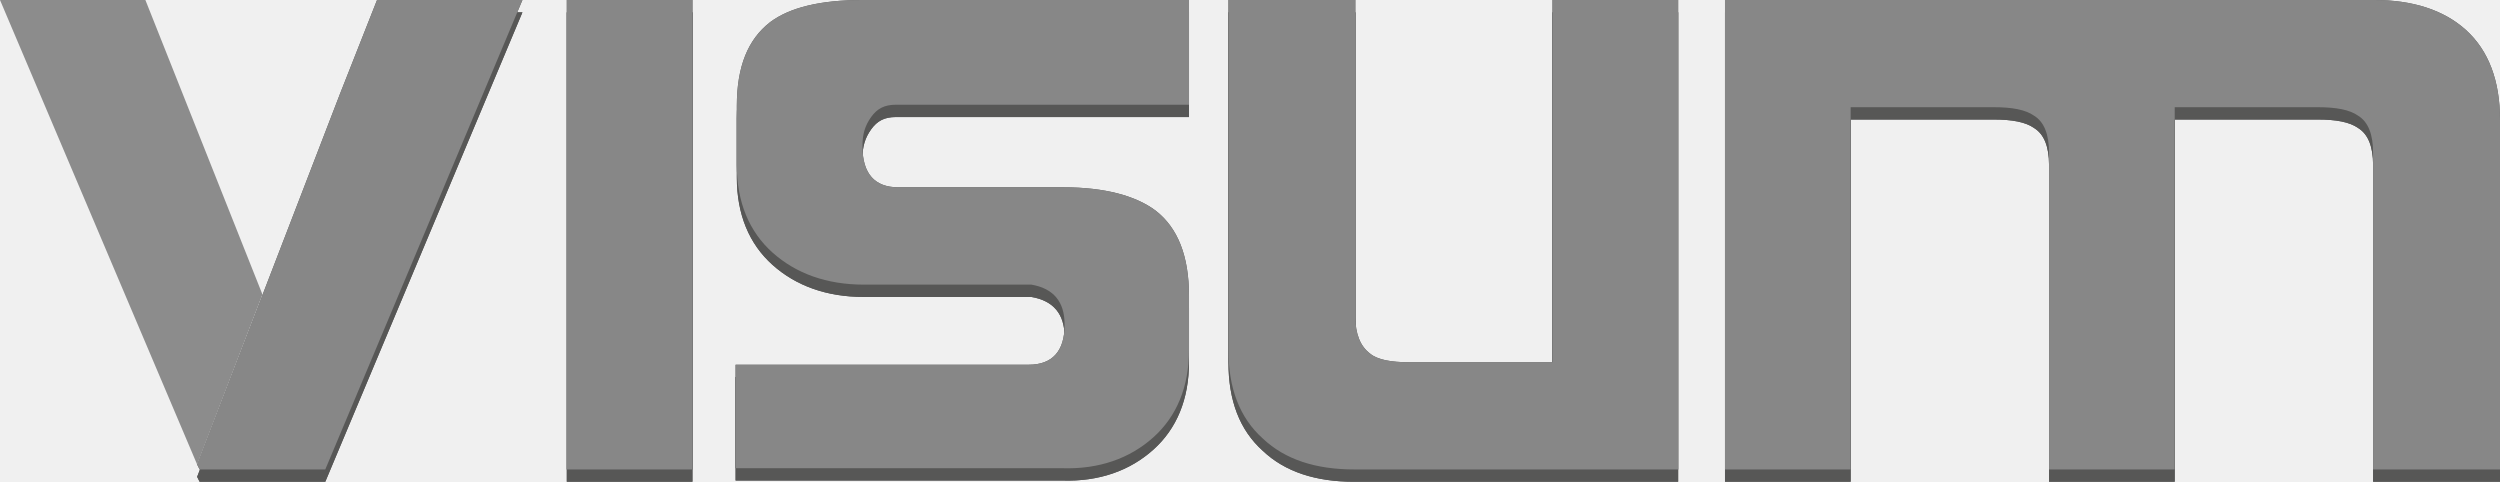
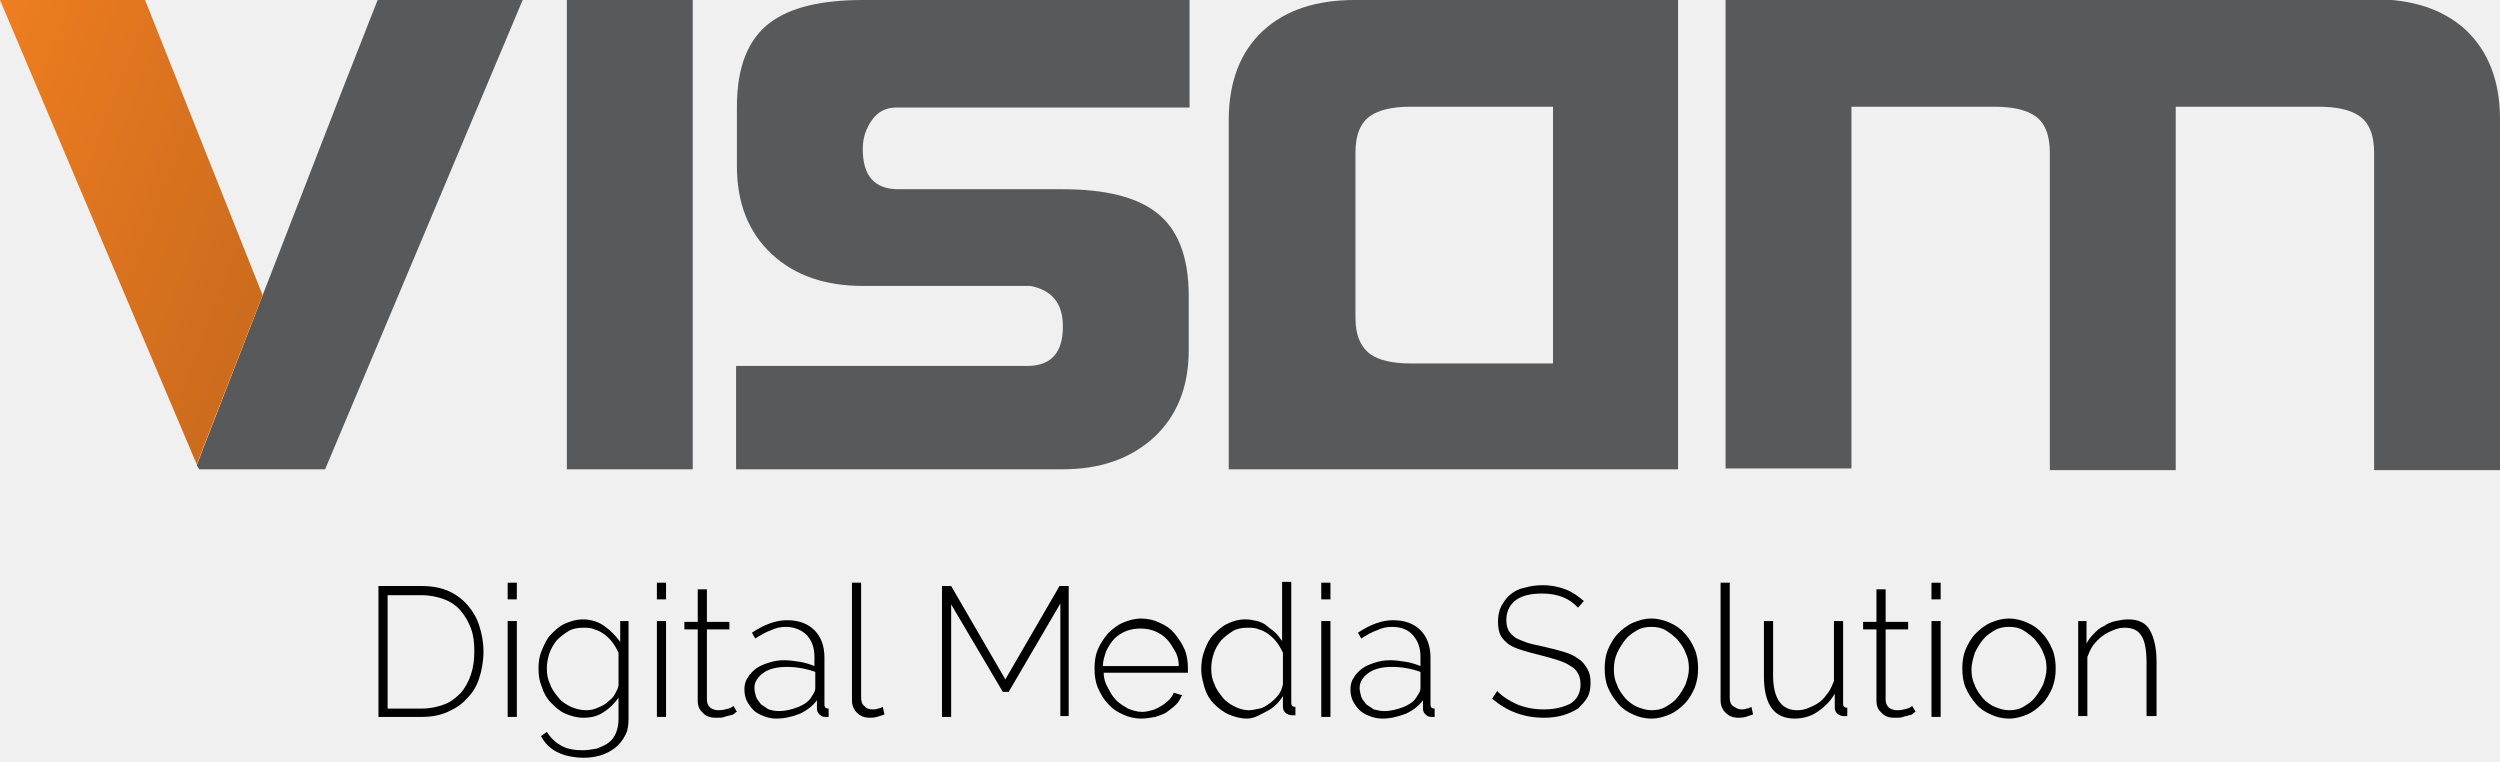
- <svg xmlns="http://www.w3.org/2000/svg" xmlns:xlink="http://www.w3.org/1999/xlink" version="1.1" id="Layer_1" x="0px" y="0px" width="202.9px" height="39.1px" viewBox="0 0 202.9 39.1" style="enable-background:new 0 0 202.9 39.1;" xml:space="preserve">
+ <svg xmlns="http://www.w3.org/2000/svg" xmlns:xlink="http://www.w3.org/1999/xlink" version="1.1" id="Layer_1" x="0px" y="0px" width="299.9px" height="91.4px" viewBox="0 0 299.9 91.4" style="enable-background:new 0 0 299.9 91.4;" xml:space="preserve">
  <style type="text/css">

- 	.st0{clip-path:url(#SVGID_30_);fill:#575756;}
- 	.st1{clip-path:url(#SVGID_9_);fill:url(#SVGID_10_);}
- 	.st2{clip-path:url(#SVGID_17_);fill:#575756;}
- 	.st3{clip-path:url(#SVGID_34_);fill:#878787;}
- 	.st4{clip-path:url(#SVGID_22_);fill:#575756;}
- 	.st5{fill:#575756;}
- 	.st6{clip-path:url(#SVGID_40_);fill:url(#SVGID_41_);}
- 	.st7{clip-path:url(#SVGID_7_);fill:#575756;}
- 	.st8{clip-path:url(#SVGID_12_);fill:#575756;}
- 	.st9{clip-path:url(#SVGID_14_);fill:url(#SVGID_15_);}
- 	.st10{clip-path:url(#SVGID_2_);fill:#575756;}
- 	.st11{clip-path:url(#SVGID_26_);fill:#575756;}
- 	.st12{clip-path:url(#SVGID_4_);fill:url(#SVGID_5_);}
- 	.st13{clip-path:url(#SVGID_38_);fill:#575756;}
- 	.st14{clip-path:url(#SVGID_45_);fill:url(#SVGID_46_);}
- 	.st15{clip-path:url(#SVGID_19_);fill:url(#SVGID_20_);}
- 	.st16{clip-path:url(#SVGID_43_);fill:#FFFFFF;}
+ 	.st0{clip-path:url(#SVGID_2_);fill:url(#SVGID_3_);}
+ 	.st1{fill:#58595B;}

</style>
  <g>
-     <g>
-       <defs>
-         <rect id="SVGID_21_" y="1" width="202.9" height="38.1" />
-       </defs>
-       <clipPath id="SVGID_2_">
-         <use xlink:href="#SVGID_21_" style="overflow:visible;" />
-       </clipPath>
-       <path class="st10" d="M16,38.7l0.2,0.4h10.2L42.4,1H30.6l-3,7.6L16,38.7z M46,39.1h10.2V1H46V39.1z M93.6,36.5    c1.9-1.7,2.9-4.1,2.9-7.1V25c0-3.2-0.9-5.5-2.7-6.9c-1.6-1.2-4.1-1.9-7.5-1.9H72.9c-1.9,0-2.9-1.1-2.9-3.3v-0.1    c0-0.9,0.2-1.6,0.7-2.3c0.5-0.7,1.1-1,2-1h23.8V1H70c-3.4,0-5.9,0.6-7.5,1.8c-1.8,1.4-2.7,3.6-2.7,6.8v4.8c0,3,1,5.4,2.9,7.1    c1.9,1.7,4.4,2.6,7.4,2.6h13.6c1.8,0.3,2.7,1.4,2.7,3.2v0.1c0,2.1-1,3.2-2.9,3.2H59.7v8.4h26.5C89.2,39.1,91.7,38.2,93.6,36.5     M109.9,39.1h26.3V1H126v29.4h-11.6c-1.5,0-2.6-0.2-3.2-0.7c-0.8-0.6-1.2-1.6-1.2-3V1H99.7v28.4c0,3.1,0.9,5.5,2.8,7.2    C104.3,38.3,106.8,39.1,109.9,39.1 M202.9,39.1V10.7c0-3.1-0.9-5.6-2.8-7.3c-1.8-1.6-4.3-2.4-7.4-2.4H140v38.1h10.2V9.7h11.6    c1.5,0,2.6,0.2,3.3,0.7c0.8,0.5,1.2,1.5,1.2,3v25.8h10.2V9.7h11.6c1.5,0,2.6,0.2,3.3,0.7c0.8,0.5,1.2,1.5,1.2,3v25.8H202.9z" />
-     </g>
-     <g>
-       <defs>
-         <polygon id="SVGID_23_" points="0,1 16,38.7 21.3,24.9 11.8,1    " />
-       </defs>
-       <clipPath id="SVGID_4_">
-         <use xlink:href="#SVGID_23_" style="overflow:visible;" />
-       </clipPath>
-     </g>
-     <g>
-       <defs>
-         <rect id="SVGID_25_" width="202.9" height="38.1" />
-       </defs>
-       <clipPath id="SVGID_5_">
-         <use xlink:href="#SVGID_25_" style="overflow:visible;" />
-       </clipPath>
-       <path style="clip-path:url(#SVGID_5_);fill:#575756;" d="M16,37.7l0.2,0.4h10.2L42.4,0H30.6l-3,7.6L16,37.7z M46,38.1h10.2V0H46    V38.1z M93.6,35.5c1.9-1.7,2.9-4.1,2.9-7.1V24c0-3.2-0.9-5.5-2.7-6.9c-1.6-1.2-4.1-1.9-7.5-1.9H72.9c-1.9,0-2.9-1.1-2.9-3.3v-0.1    c0-0.9,0.2-1.6,0.7-2.3c0.5-0.7,1.1-1,2-1h23.8V0H70c-3.4,0-5.9,0.6-7.5,1.8c-1.8,1.4-2.7,3.6-2.7,6.8v4.8c0,3,1,5.4,2.9,7.1    c1.9,1.7,4.4,2.6,7.4,2.6h13.6c1.8,0.3,2.7,1.4,2.7,3.2v0.1c0,2.1-1,3.2-2.9,3.2H59.7v8.4h26.5C89.2,38.1,91.7,37.2,93.6,35.5     M109.9,38.1h26.3V0H126v29.4h-11.6c-1.5,0-2.6-0.2-3.2-0.7c-0.8-0.6-1.2-1.6-1.2-3V0H99.7v28.4c0,3.1,0.9,5.5,2.8,7.2    C104.3,37.3,106.8,38.1,109.9,38.1 M202.9,38.1V9.7c0-3.1-0.9-5.6-2.8-7.3c-1.8-1.6-4.3-2.4-7.4-2.4H140v38.1h10.2V8.7h11.6    c1.5,0,2.6,0.2,3.3,0.7c0.8,0.5,1.2,1.5,1.2,3v25.8h10.2V8.7h11.6c1.5,0,2.6,0.2,3.3,0.7c0.8,0.5,1.2,1.5,1.2,3v25.8H202.9z" />
-     </g>
-     <g>
-       <defs>
-         <polygon id="SVGID_27_" points="0,0 16,37.7 21.3,23.9 11.8,0    " />
-       </defs>
-       <clipPath id="SVGID_7_">
-         <use xlink:href="#SVGID_27_" style="overflow:visible;" />
-       </clipPath>
-     </g>
-     <g>
-       <defs>
-         <rect id="SVGID_29_" y="1" width="202.9" height="38.1" />
-       </defs>
-       <clipPath id="SVGID_9_">
-         <use xlink:href="#SVGID_29_" style="overflow:visible;" />
-       </clipPath>
-       <path style="clip-path:url(#SVGID_9_);fill:#575756;" d="M16,38.7l0.2,0.4h10.2L42.4,1H30.6l-3,7.6L16,38.7z M46,39.1h10.2V1H46    V39.1z M93.6,36.5c1.9-1.7,2.9-4.1,2.9-7.1V25c0-3.2-0.9-5.5-2.7-6.9c-1.6-1.2-4.1-1.9-7.5-1.9H72.9c-1.9,0-2.9-1.1-2.9-3.3v-0.1    c0-0.9,0.2-1.6,0.7-2.3c0.5-0.7,1.1-1,2-1h23.8V1H70c-3.4,0-5.9,0.6-7.5,1.8c-1.8,1.4-2.7,3.6-2.7,6.8v4.8c0,3,1,5.4,2.9,7.1    c1.9,1.7,4.4,2.6,7.4,2.6h13.6c1.8,0.3,2.7,1.4,2.7,3.2v0.1c0,2.1-1,3.2-2.9,3.2H59.7v8.4h26.5C89.2,39.1,91.7,38.2,93.6,36.5     M109.9,39.1h26.3V1H126v29.4h-11.6c-1.5,0-2.6-0.2-3.2-0.7c-0.8-0.6-1.2-1.6-1.2-3V1H99.7v28.4c0,3.1,0.9,5.5,2.8,7.2    C104.3,38.3,106.8,39.1,109.9,39.1 M202.9,39.1V10.7c0-3.1-0.9-5.6-2.8-7.3c-1.8-1.6-4.3-2.4-7.4-2.4H140v38.1h10.2V9.7h11.6    c1.5,0,2.6,0.2,3.3,0.7c0.8,0.5,1.2,1.5,1.2,3v25.8h10.2V9.7h11.6c1.5,0,2.6,0.2,3.3,0.7c0.8,0.5,1.2,1.5,1.2,3v25.8H202.9z" />
-     </g>
-     <g>
-       <defs>
-         <polygon id="SVGID_31_" points="0,1 16,38.7 21.3,24.9 11.8,1    " />
-       </defs>
-       <clipPath id="SVGID_10_">
-         <use xlink:href="#SVGID_31_" style="overflow:visible;" />
-       </clipPath>
-     </g>
-     <g>
-       <defs>
-         <rect id="SVGID_33_" width="202.9" height="38.1" />
-       </defs>
-       <clipPath id="SVGID_12_">
-         <use xlink:href="#SVGID_33_" style="overflow:visible;" />
-       </clipPath>
-       <path style="clip-path:url(#SVGID_12_);fill:#878787;" d="M16,37.7l0.2,0.4h10.2L42.4,0H30.6l-3,7.6L16,37.7z M46,38.1h10.2V0H46    V38.1z M93.6,35.5c1.9-1.7,2.9-4.1,2.9-7.1V24c0-3.2-0.9-5.5-2.7-6.9c-1.6-1.2-4.1-1.9-7.5-1.9H72.9c-1.9,0-2.9-1.1-2.9-3.3v-0.1    c0-0.9,0.2-1.6,0.7-2.3c0.5-0.7,1.1-1,2-1h23.8V0H70c-3.4,0-5.9,0.6-7.5,1.8c-1.8,1.4-2.7,3.6-2.7,6.8v4.8c0,3,1,5.4,2.9,7.1    c1.9,1.7,4.4,2.6,7.4,2.6h13.6c1.8,0.3,2.7,1.4,2.7,3.2v0.1c0,2.1-1,3.2-2.9,3.2H59.7v8.4h26.5C89.2,38.1,91.7,37.2,93.6,35.5     M109.9,38.1h26.3V0H126v29.4h-11.6c-1.5,0-2.6-0.2-3.2-0.7c-0.8-0.6-1.2-1.6-1.2-3V0H99.7v28.4c0,3.1,0.9,5.5,2.8,7.2    C104.3,37.3,106.8,38.1,109.9,38.1 M202.9,38.1V9.7c0-3.1-0.9-5.6-2.8-7.3c-1.8-1.6-4.3-2.4-7.4-2.4H140v38.1h10.2V8.7h11.6    c1.5,0,2.6,0.2,3.3,0.7c0.8,0.5,1.2,1.5,1.2,3v25.8h10.2V8.7h11.6c1.5,0,2.6,0.2,3.3,0.7c0.8,0.5,1.2,1.5,1.2,3v25.8H202.9z" />
-     </g>
-     <g>
-       <defs>
-         <polygon id="SVGID_35_" points="0,0 16,37.7 21.3,23.9 11.8,0    " />
-       </defs>
-       <use xlink:href="#SVGID_35_" style="overflow:visible;fill:#8C8C8C;" />
-       <clipPath id="SVGID_14_">
-         <use xlink:href="#SVGID_35_" style="overflow:visible;" />
-       </clipPath>
-     </g>
+     <path d="M45.4,85.9V70.3h5.2c1.2,0,2.3,0.2,3.2,0.6c0.9,0.4,1.7,1,2.3,1.7c0.6,0.7,1.1,1.5,1.4,2.5c0.3,0.9,0.5,2,0.5,3   c0,1.2-0.2,2.3-0.5,3.2c-0.3,1-0.8,1.8-1.5,2.5c-0.6,0.7-1.4,1.2-2.3,1.6s-1.9,0.6-3.1,0.6H45.4z M56.9,78.1c0-1-0.1-1.9-0.4-2.7   c-0.3-0.8-0.7-1.5-1.2-2.1c-0.5-0.6-1.2-1.1-2-1.4c-0.8-0.3-1.7-0.5-2.7-0.5h-4.1v13.6h4.1c1,0,1.9-0.2,2.7-0.5   c0.8-0.3,1.4-0.8,2-1.4c0.5-0.6,0.9-1.3,1.2-2.2C56.8,80,56.9,79.1,56.9,78.1z" />
+     <path d="M60.9,71.9v-2H62v2H60.9z M60.9,85.9V74.5H62v11.5H60.9z" />
+     <path d="M70,86.1c-0.8,0-1.5-0.2-2.2-0.5s-1.2-0.8-1.7-1.3c-0.5-0.5-0.9-1.2-1.1-1.9c-0.3-0.7-0.4-1.4-0.4-2.2   c0-0.8,0.1-1.5,0.4-2.2c0.3-0.7,0.6-1.4,1.1-1.9s1-1,1.7-1.3c0.7-0.3,1.4-0.5,2.1-0.5c1,0,1.9,0.3,2.6,0.8c0.7,0.5,1.4,1.2,1.9,1.9   v-2.5h1v11.7c0,0.8-0.1,1.5-0.4,2c-0.3,0.6-0.7,1.1-1.2,1.5c-0.5,0.4-1.1,0.7-1.7,0.9c-0.7,0.2-1.3,0.3-2.1,0.3   c-0.7,0-1.3-0.1-1.8-0.2c-0.5-0.1-1-0.3-1.4-0.5s-0.8-0.5-1.1-0.8c-0.3-0.3-0.6-0.7-0.8-1.1l0.7-0.5c0.5,0.8,1.1,1.3,1.8,1.7   c0.8,0.4,1.6,0.5,2.5,0.5c0.6,0,1.1-0.1,1.7-0.2c0.5-0.2,1-0.4,1.4-0.7c0.4-0.3,0.7-0.7,0.9-1.2c0.2-0.5,0.3-1,0.3-1.7v-2.5   c-0.5,0.7-1.1,1.3-1.9,1.8C71.7,85.9,70.9,86.1,70,86.1z M70.3,85.2c0.5,0,1-0.1,1.4-0.3c0.5-0.2,0.9-0.4,1.2-0.7   c0.4-0.3,0.7-0.6,0.9-1c0.2-0.4,0.4-0.7,0.4-1.1v-3.8c-0.2-0.4-0.4-0.8-0.7-1.2c-0.3-0.4-0.6-0.7-1-1c-0.4-0.3-0.8-0.5-1.2-0.6   c-0.4-0.2-0.9-0.2-1.3-0.2c-0.7,0-1.3,0.1-1.8,0.4c-0.5,0.3-1,0.7-1.4,1.1c-0.4,0.5-0.7,1-0.9,1.6c-0.2,0.6-0.3,1.2-0.3,1.8   c0,0.7,0.1,1.3,0.4,1.9c0.2,0.6,0.6,1.1,1,1.6s0.9,0.8,1.5,1.1C69,85,69.6,85.2,70.3,85.2z" />
+     <path d="M78.8,71.9v-2h1.1v2H78.8z M78.8,85.9V74.5h1.1v11.5H78.8z" />
+     <path d="M88.4,85.4c-0.1,0-0.2,0.1-0.3,0.2c-0.1,0.1-0.3,0.2-0.5,0.2c-0.2,0.1-0.5,0.1-0.7,0.2s-0.6,0.1-0.9,0.1s-0.6,0-0.9-0.1   c-0.3-0.1-0.5-0.2-0.7-0.4c-0.2-0.2-0.4-0.4-0.5-0.6c-0.1-0.2-0.2-0.5-0.2-0.9v-8.6h-1.6v-0.9h1.6v-3.9h1.1v3.9h2.7v0.9h-2.7v8.4   c0,0.4,0.1,0.7,0.4,1c0.3,0.2,0.6,0.3,1,0.3c0.5,0,0.8-0.1,1.2-0.2s0.5-0.3,0.6-0.3L88.4,85.4z" />
+     <path d="M93.1,86.2c-0.5,0-1-0.1-1.5-0.3c-0.5-0.2-0.9-0.4-1.2-0.7s-0.6-0.7-0.8-1.1c-0.2-0.4-0.3-0.9-0.3-1.4c0-0.5,0.1-1,0.4-1.4   c0.2-0.4,0.6-0.8,1-1.1s0.9-0.5,1.5-0.7c0.6-0.2,1.2-0.3,1.9-0.3c0.6,0,1.2,0.1,1.9,0.2c0.6,0.1,1.2,0.3,1.7,0.5v-1.1   c0-1.1-0.3-1.9-0.9-2.6c-0.6-0.6-1.5-1-2.5-1c-0.6,0-1.2,0.1-1.8,0.4c-0.6,0.2-1.3,0.6-1.9,1l-0.4-0.7c1.5-1,2.9-1.5,4.2-1.5   c1.4,0,2.5,0.4,3.3,1.2c0.8,0.8,1.2,1.9,1.2,3.3v5.6c0,0.4,0.2,0.5,0.5,0.5v1c-0.1,0-0.1,0-0.2,0c-0.1,0-0.1,0-0.2,0   c-0.3,0-0.5-0.1-0.7-0.3s-0.3-0.4-0.3-0.7V84c-0.5,0.7-1.2,1.2-2,1.6C95,86,94.1,86.2,93.1,86.2z M93.4,85.3c0.9,0,1.6-0.2,2.4-0.5   c0.7-0.3,1.3-0.7,1.6-1.3c0.2-0.3,0.4-0.6,0.4-0.9v-2c-1.1-0.4-2.3-0.6-3.4-0.6c-1.1,0-2.1,0.2-2.8,0.7s-1.1,1.1-1.1,1.8   c0,0.4,0.1,0.7,0.2,1.1c0.1,0.3,0.4,0.6,0.6,0.9c0.3,0.2,0.6,0.4,0.9,0.6C92.6,85.2,92.9,85.3,93.4,85.3z" />
+     <path d="M102.2,69.9h1.1v13.8c0,0.4,0.1,0.8,0.4,1c0.2,0.3,0.6,0.4,1,0.4c0.2,0,0.4,0,0.6-0.1c0.2,0,0.4-0.1,0.6-0.2l0.2,0.9   c-0.2,0.1-0.6,0.2-0.9,0.3c-0.4,0.1-0.7,0.1-0.9,0.1c-0.6,0-1.1-0.2-1.5-0.6c-0.4-0.4-0.6-0.9-0.6-1.5V69.9z" />
  </g>
+   <g>
+     <path d="M127.2,85.9V72.4L121,83h-0.7l-6.2-10.5v13.5H113V70.3h1.1l6.5,11.2l6.5-11.2h1.1v15.6H127.2z" />
+     <path d="M136.9,86.2c-0.8,0-1.6-0.2-2.2-0.5c-0.7-0.3-1.3-0.7-1.8-1.3c-0.5-0.5-0.9-1.2-1.2-1.9c-0.3-0.7-0.4-1.5-0.4-2.3   c0-0.8,0.1-1.6,0.4-2.3c0.3-0.7,0.7-1.3,1.2-1.9c0.5-0.5,1.1-1,1.8-1.3c0.7-0.3,1.4-0.5,2.2-0.5c0.8,0,1.6,0.2,2.2,0.5   c0.7,0.3,1.3,0.7,1.8,1.3s0.9,1.2,1.2,1.9c0.3,0.7,0.4,1.5,0.4,2.3c0,0.1,0,0.2,0,0.3c0,0.1,0,0.2,0,0.2h-10.1   c0,0.7,0.2,1.3,0.5,1.8c0.3,0.6,0.6,1.1,1,1.5c0.4,0.4,0.9,0.7,1.4,1c0.5,0.2,1.1,0.4,1.7,0.4c0.4,0,0.8-0.1,1.2-0.2   c0.4-0.1,0.7-0.3,1.1-0.5c0.3-0.2,0.6-0.4,0.9-0.7c0.3-0.3,0.5-0.6,0.6-0.9l1,0.3c-0.2,0.4-0.4,0.8-0.7,1.1   c-0.3,0.3-0.7,0.6-1.1,0.9c-0.4,0.3-0.9,0.4-1.4,0.6C138,86.1,137.5,86.2,136.9,86.2z M141.4,79.8c0-0.7-0.2-1.3-0.5-1.8   s-0.6-1-1-1.4s-0.9-0.7-1.4-0.9c-0.5-0.2-1.1-0.3-1.7-0.3s-1.2,0.1-1.7,0.3c-0.5,0.2-1,0.5-1.4,0.9s-0.7,0.9-1,1.5   c-0.2,0.6-0.4,1.2-0.4,1.8H141.4z" />
+     <path d="M149.6,86.2c-0.8,0-1.5-0.2-2.2-0.5s-1.3-0.8-1.8-1.3c-0.5-0.5-0.9-1.2-1.1-1.9s-0.4-1.4-0.4-2.2c0-0.8,0.1-1.5,0.4-2.3   s0.6-1.4,1.1-1.9s1-1,1.7-1.3c0.6-0.3,1.3-0.5,2.1-0.5c0.5,0,1,0.1,1.4,0.2c0.4,0.1,0.9,0.3,1.2,0.6s0.7,0.5,1,0.8   c0.3,0.3,0.6,0.7,0.8,1v-7.1h1.1v14.5c0,0.4,0.2,0.5,0.5,0.5v1c-0.1,0-0.1,0-0.2,0s-0.1,0-0.2,0c-0.3,0-0.6-0.1-0.8-0.3   c-0.2-0.2-0.3-0.4-0.3-0.7v-1.3c-0.5,0.8-1.1,1.4-1.9,1.8S150.5,86.2,149.6,86.2z M149.8,85.2c0.4,0,0.8-0.1,1.3-0.2   s0.9-0.4,1.3-0.7s0.7-0.6,1-1s0.4-0.8,0.5-1.2v-3.8c-0.2-0.4-0.4-0.8-0.7-1.2c-0.3-0.4-0.6-0.7-1-1c-0.4-0.3-0.8-0.5-1.2-0.6   c-0.4-0.2-0.9-0.2-1.3-0.2c-0.7,0-1.3,0.1-1.8,0.4c-0.5,0.3-1,0.7-1.4,1.1c-0.4,0.5-0.7,1-0.9,1.6s-0.3,1.2-0.3,1.8   c0,0.7,0.1,1.3,0.4,1.9c0.2,0.6,0.6,1.1,1,1.6s0.9,0.8,1.5,1.1C148.6,85,149.2,85.2,149.8,85.2z" />
+     <path d="M158.5,71.9v-2h1.1v2H158.5z M158.5,85.9V74.5h1.1v11.5H158.5z" />
+     <path d="M165.8,86.2c-0.5,0-1-0.1-1.5-0.3c-0.5-0.2-0.9-0.4-1.2-0.7c-0.3-0.3-0.6-0.7-0.8-1.1c-0.2-0.4-0.3-0.9-0.3-1.4   c0-0.5,0.1-1,0.4-1.4c0.2-0.4,0.6-0.8,1-1.1s0.9-0.5,1.5-0.7c0.6-0.2,1.2-0.3,1.9-0.3c0.6,0,1.2,0.1,1.9,0.2   c0.6,0.1,1.2,0.3,1.7,0.5v-1.1c0-1.1-0.3-1.9-0.9-2.6s-1.5-1-2.5-1c-0.6,0-1.2,0.1-1.8,0.4c-0.6,0.2-1.3,0.6-1.9,1l-0.4-0.7   c1.5-1,2.9-1.5,4.2-1.5c1.4,0,2.5,0.4,3.3,1.2c0.8,0.8,1.2,1.9,1.2,3.3v5.6c0,0.4,0.2,0.5,0.5,0.5v1c-0.1,0-0.1,0-0.2,0   c-0.1,0-0.1,0-0.2,0c-0.3,0-0.5-0.1-0.7-0.3c-0.2-0.2-0.3-0.4-0.3-0.7V84c-0.5,0.7-1.2,1.2-2,1.6C167.6,86,166.8,86.2,165.8,86.2z    M166,85.3c0.9,0,1.6-0.2,2.4-0.5c0.7-0.3,1.3-0.7,1.6-1.3c0.2-0.3,0.4-0.6,0.4-0.9v-2c-1.1-0.4-2.3-0.6-3.4-0.6   c-1.1,0-2.1,0.2-2.8,0.7c-0.7,0.5-1.1,1.1-1.1,1.8c0,0.4,0.1,0.7,0.2,1.1c0.1,0.3,0.4,0.6,0.6,0.9c0.3,0.2,0.6,0.4,0.9,0.6   C165.2,85.2,165.6,85.3,166,85.3z" />
+   </g>
+   <g>
+     <path d="M189.3,72.9c-1-1.1-2.4-1.7-4.3-1.7c-1.5,0-2.6,0.3-3.3,0.9c-0.7,0.6-1,1.4-1,2.3c0,0.5,0.1,0.9,0.3,1.3   c0.2,0.3,0.5,0.6,0.8,0.8s0.9,0.4,1.4,0.6c0.6,0.2,1.3,0.3,2.1,0.5c0.9,0.2,1.6,0.4,2.3,0.6c0.7,0.2,1.3,0.5,1.7,0.8   c0.5,0.3,0.8,0.7,1.1,1.2s0.4,1,0.4,1.7c0,0.7-0.1,1.3-0.4,1.8c-0.3,0.5-0.7,0.9-1.1,1.3c-0.5,0.3-1.1,0.6-1.8,0.8   c-0.7,0.2-1.4,0.3-2.3,0.3c-2.4,0-4.5-0.8-6.2-2.3l0.6-0.9c0.7,0.7,1.5,1.2,2.4,1.6c1,0.4,2,0.6,3.2,0.6c1.4,0,2.4-0.3,3.2-0.7   c0.8-0.5,1.2-1.3,1.2-2.3c0-0.5-0.1-1-0.3-1.3c-0.2-0.4-0.5-0.7-0.9-0.9c-0.4-0.3-0.9-0.5-1.5-0.7s-1.3-0.4-2.1-0.6   c-0.8-0.2-1.6-0.4-2.2-0.6c-0.6-0.2-1.2-0.4-1.6-0.7s-0.8-0.7-1-1.1c-0.2-0.4-0.3-1-0.3-1.6c0-0.7,0.1-1.3,0.4-1.9   c0.3-0.5,0.6-1,1.1-1.4c0.5-0.4,1.1-0.7,1.7-0.8c0.7-0.2,1.4-0.3,2.2-0.3c1,0,1.9,0.2,2.7,0.5c0.8,0.3,1.5,0.8,2.2,1.4L189.3,72.9z   " />
+     <path d="M198.1,86.2c-0.8,0-1.6-0.2-2.2-0.5c-0.7-0.3-1.3-0.7-1.8-1.3s-0.9-1.2-1.2-1.9c-0.3-0.7-0.4-1.5-0.4-2.3   c0-0.8,0.1-1.6,0.4-2.3c0.3-0.7,0.7-1.4,1.2-1.9c0.5-0.5,1.1-1,1.8-1.3c0.7-0.3,1.4-0.5,2.2-0.5s1.5,0.2,2.2,0.5   c0.7,0.3,1.3,0.7,1.8,1.3c0.5,0.5,0.9,1.2,1.2,1.9c0.3,0.7,0.4,1.5,0.4,2.3c0,0.8-0.1,1.5-0.4,2.3c-0.3,0.7-0.7,1.4-1.2,1.9   c-0.5,0.5-1.1,1-1.8,1.3C199.6,86,198.9,86.2,198.1,86.2z M193.6,80.3c0,0.7,0.1,1.3,0.4,1.9c0.2,0.6,0.6,1.1,1,1.6   c0.4,0.4,0.9,0.8,1.4,1s1.1,0.4,1.7,0.4s1.2-0.1,1.7-0.4s1-0.6,1.4-1.1c0.4-0.5,0.7-1,1-1.6c0.2-0.6,0.4-1.2,0.4-1.9   c0-0.7-0.1-1.3-0.4-1.9c-0.2-0.6-0.6-1.1-1-1.6c-0.4-0.4-0.9-0.8-1.4-1.1c-0.5-0.3-1.1-0.4-1.7-0.4c-0.6,0-1.2,0.1-1.7,0.4   c-0.5,0.3-1,0.6-1.4,1.1c-0.4,0.5-0.7,1-1,1.6C193.7,79,193.6,79.6,193.6,80.3z" />
+     <path d="M206.4,69.9h1.1v13.8c0,0.4,0.1,0.8,0.4,1s0.6,0.4,1,0.4c0.2,0,0.4,0,0.6-0.1c0.2,0,0.4-0.1,0.6-0.2l0.2,0.9   c-0.3,0.1-0.6,0.2-0.9,0.3c-0.4,0.1-0.7,0.1-0.9,0.1c-0.6,0-1.1-0.2-1.5-0.6c-0.4-0.4-0.6-0.9-0.6-1.5V69.9z" />
+     <path d="M215.3,86.2c-2.5,0-3.7-1.7-3.7-5.1v-6.6h1.1v6.5c0,2.8,1,4.2,2.9,4.2c0.5,0,1-0.1,1.4-0.3c0.5-0.2,0.9-0.4,1.3-0.7   s0.7-0.7,1-1.1s0.5-0.9,0.7-1.4v-7.2h1.1v9.9c0,0.4,0.2,0.5,0.5,0.5v1c-0.1,0-0.2,0-0.2,0s-0.1,0-0.2,0c-0.3,0-0.6-0.1-0.8-0.3   s-0.3-0.4-0.3-0.7v-1.7c-0.5,0.9-1.2,1.6-2.1,2.2C217.3,85.9,216.3,86.2,215.3,86.2z" />
+     <path d="M229.8,85.4c-0.1,0-0.2,0.1-0.3,0.2c-0.1,0.1-0.3,0.2-0.5,0.2c-0.2,0.1-0.5,0.1-0.7,0.2s-0.6,0.1-0.9,0.1   c-0.3,0-0.6,0-0.9-0.1s-0.5-0.2-0.7-0.4c-0.2-0.2-0.4-0.4-0.5-0.6c-0.1-0.2-0.2-0.5-0.2-0.9v-8.6h-1.6v-0.9h1.6v-3.9h1.1v3.9h2.7   v0.9h-2.7v8.4c0,0.4,0.1,0.7,0.4,1c0.3,0.2,0.6,0.3,1,0.3c0.5,0,0.8-0.1,1.2-0.2s0.5-0.3,0.6-0.3L229.8,85.4z" />
+     <path d="M231.7,71.9v-2h1.1v2H231.7z M231.7,85.9V74.5h1.1v11.5H231.7z" />
+     <path d="M241,86.2c-0.8,0-1.6-0.2-2.2-0.5c-0.7-0.3-1.3-0.7-1.8-1.3s-0.9-1.2-1.2-1.9c-0.3-0.7-0.4-1.5-0.4-2.3   c0-0.8,0.1-1.6,0.4-2.3c0.3-0.7,0.7-1.4,1.2-1.9c0.5-0.5,1.1-1,1.8-1.3c0.7-0.3,1.4-0.5,2.2-0.5s1.5,0.2,2.2,0.5   c0.7,0.3,1.3,0.7,1.8,1.3c0.5,0.5,0.9,1.2,1.2,1.9c0.3,0.7,0.4,1.5,0.4,2.3c0,0.8-0.1,1.5-0.4,2.3c-0.3,0.7-0.7,1.4-1.2,1.9   c-0.5,0.5-1.1,1-1.8,1.3C242.5,86,241.8,86.2,241,86.2z M236.5,80.3c0,0.7,0.1,1.3,0.4,1.9c0.2,0.6,0.6,1.1,1,1.6   c0.4,0.4,0.9,0.8,1.4,1s1.1,0.4,1.7,0.4s1.2-0.1,1.7-0.4s1-0.6,1.4-1.1c0.4-0.5,0.7-1,1-1.6c0.2-0.6,0.4-1.2,0.4-1.9   c0-0.7-0.1-1.3-0.4-1.9c-0.2-0.6-0.6-1.1-1-1.6c-0.4-0.4-0.9-0.8-1.4-1.1c-0.5-0.3-1.1-0.4-1.7-0.4c-0.6,0-1.2,0.1-1.7,0.4   c-0.5,0.3-1,0.6-1.4,1.1c-0.4,0.5-0.7,1-1,1.6C236.7,79,236.5,79.6,236.5,80.3z" />
+     <path d="M258.6,85.9h-1.1v-6.4c0-1.5-0.2-2.6-0.6-3.2c-0.4-0.7-1.1-1-2-1c-0.5,0-1,0.1-1.4,0.3c-0.5,0.2-0.9,0.4-1.3,0.7   c-0.4,0.3-0.8,0.7-1.1,1.1c-0.3,0.4-0.5,0.9-0.7,1.4v7.1h-1.1V74.5h1v2.7c0.2-0.4,0.5-0.8,0.9-1.2c0.4-0.4,0.7-0.7,1.2-0.9   c0.4-0.3,0.9-0.5,1.4-0.6c0.5-0.1,1-0.2,1.5-0.2c1.2,0,2.1,0.4,2.6,1.3c0.5,0.9,0.8,2.1,0.8,3.8V85.9z" />
+   </g>
+   <polygon class="st1" points="23.6,55.8 23.9,56.3 39,56.3 62.7,0 45.3,0 40.9,11.2 " />
+   <rect x="68" class="st1" width="15.1" height="56.3" />
+   <path class="st1" d="M138.4,52.5c2.8-2.6,4.2-6.1,4.2-10.5v-6.5c0-4.7-1.3-8.1-4-10.1c-2.4-1.8-6.1-2.7-11.1-2.7h-19.7  c-2.9,0-4.3-1.6-4.3-4.8v-0.1c0-1.3,0.4-2.4,1.1-3.4c0.7-1,1.7-1.5,2.9-1.5h35.2V0h-39.2c-5,0-8.7,0.9-11.1,2.7c-2.7,2-4,5.4-4,10.1  v7.1c0,4.5,1.4,8,4.2,10.6c2.8,2.6,6.5,3.8,10.9,3.8h20.1c2.6,0.5,3.9,2.1,3.9,4.8v0.1c0,3.1-1.4,4.7-4.3,4.7H88.3v12.4h39.1  C131.9,56.3,135.5,55.1,138.4,52.5" />
+   <path class="st1" d="M299.9,56.3v-42c0-4.6-1.4-8.2-4.2-10.8c-2.7-2.4-6.3-3.6-11-3.6H207v56.3h15.1V12.8h17.1  c2.3,0,3.9,0.4,4.9,1.1c1.2,0.8,1.8,2.3,1.8,4.4v38.1H261V12.8h17.1c2.3,0,3.9,0.4,4.9,1.1c1.2,0.8,1.8,2.3,1.8,4.4v38.1H299.9z" />
+   <g>
+     <defs>
+       <polygon id="SVGID_1_" points="17.4,0 0,0 23.6,55.7 31.5,35.4   " />
+     </defs>
+     <clipPath id="SVGID_2_">
+       <use xlink:href="#SVGID_1_" style="overflow:visible;" />
+     </clipPath>
+     <linearGradient id="SVGID_3_" gradientUnits="userSpaceOnUse" x1="-271.24" y1="354.236" x2="-270.44" y2="354.236" gradientTransform="matrix(66.1254 25.6484 -25.8958 66.7634 27094.727 -16677)">
+       <stop offset="0" style="stop-color:#F58220" />
+       <stop offset="0.49" style="stop-color:#DD741F" />
+       <stop offset="1" style="stop-color:#C7691C" />
+     </linearGradient>
+     <polygon class="st0" points="-18.8,48.4 27.3,66.3 50.2,7.3 4.1,-10.6  " />
+   </g>
+   <path class="st1" d="M186.3,43.5V12.8h-17.1c-2.2,0-3.8,0.4-4.8,1.1c-1.2,0.8-1.8,2.3-1.8,4.4v2.3v17.5c0,2.1,0.6,3.5,1.8,4.4  c1,0.7,2.6,1.1,4.8,1.1H186.3z M162.5,0h23.7v0h15.1v0v56.3v0h-15.1v0h-23.7v0h-15.1V42V20.6v-6.2c0-4.6,1.4-8.2,4.1-10.7  C154.2,1.2,157.9,0,162.5,0z" />
</svg>
